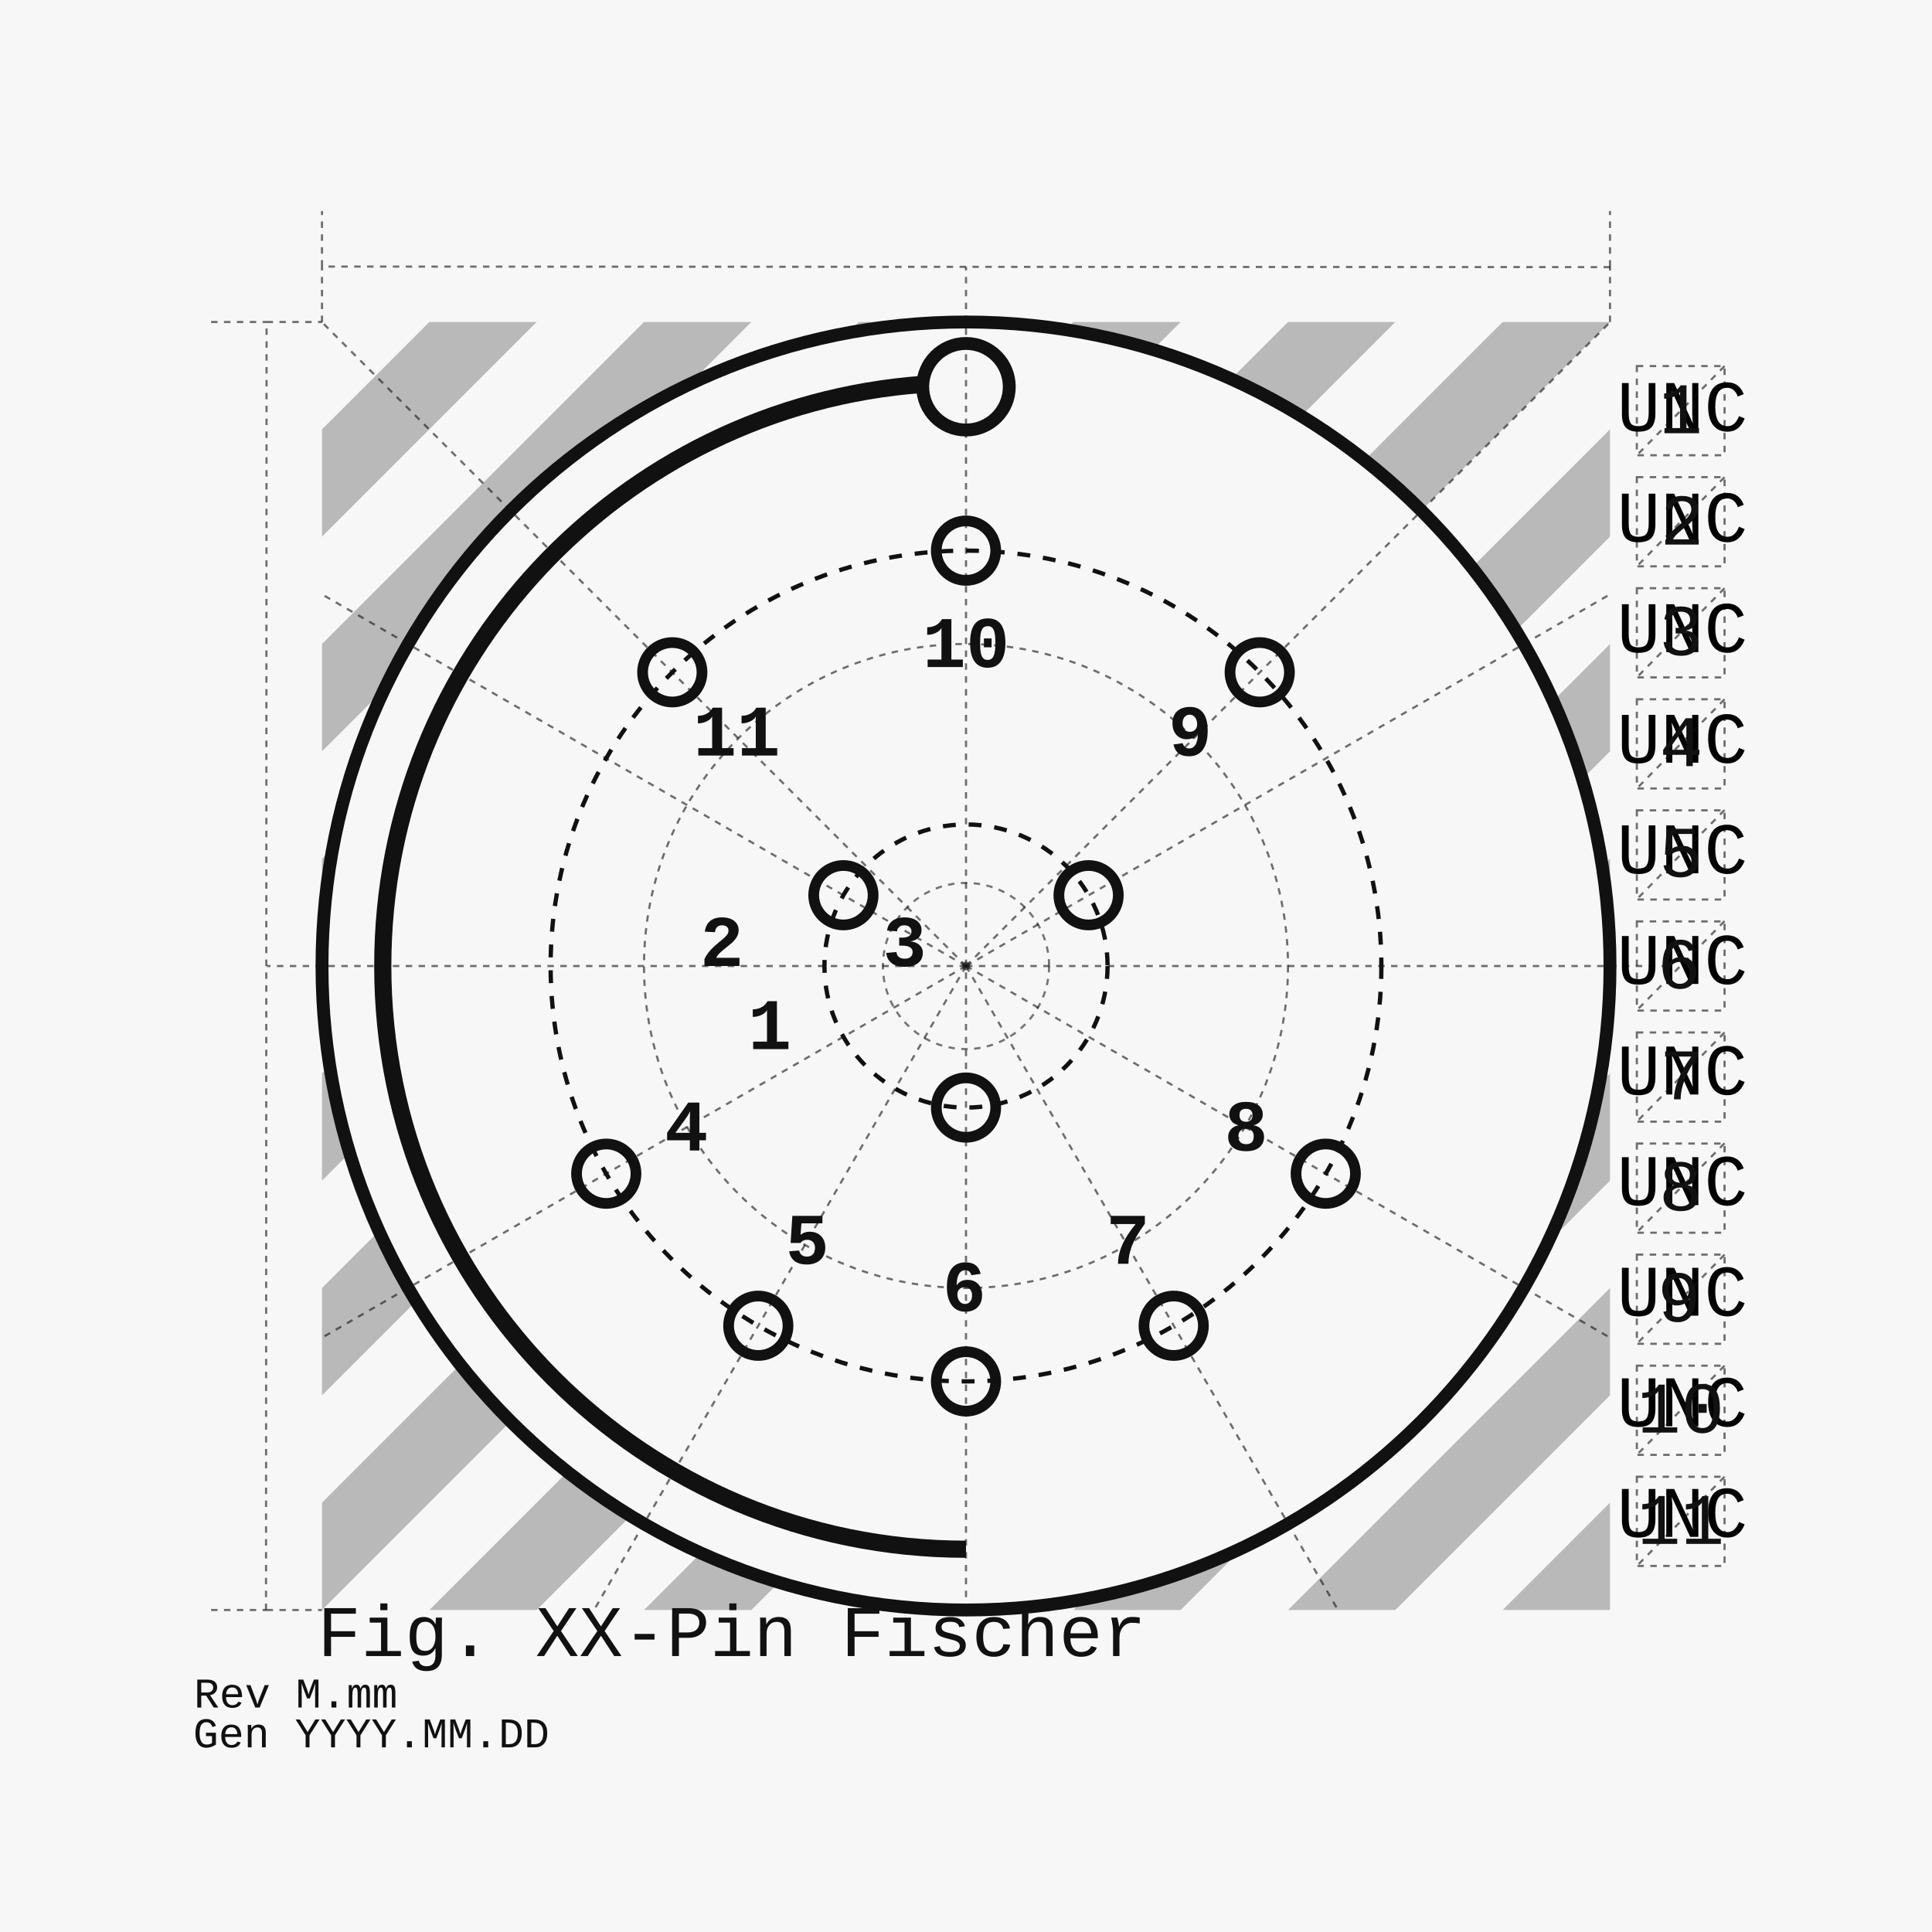
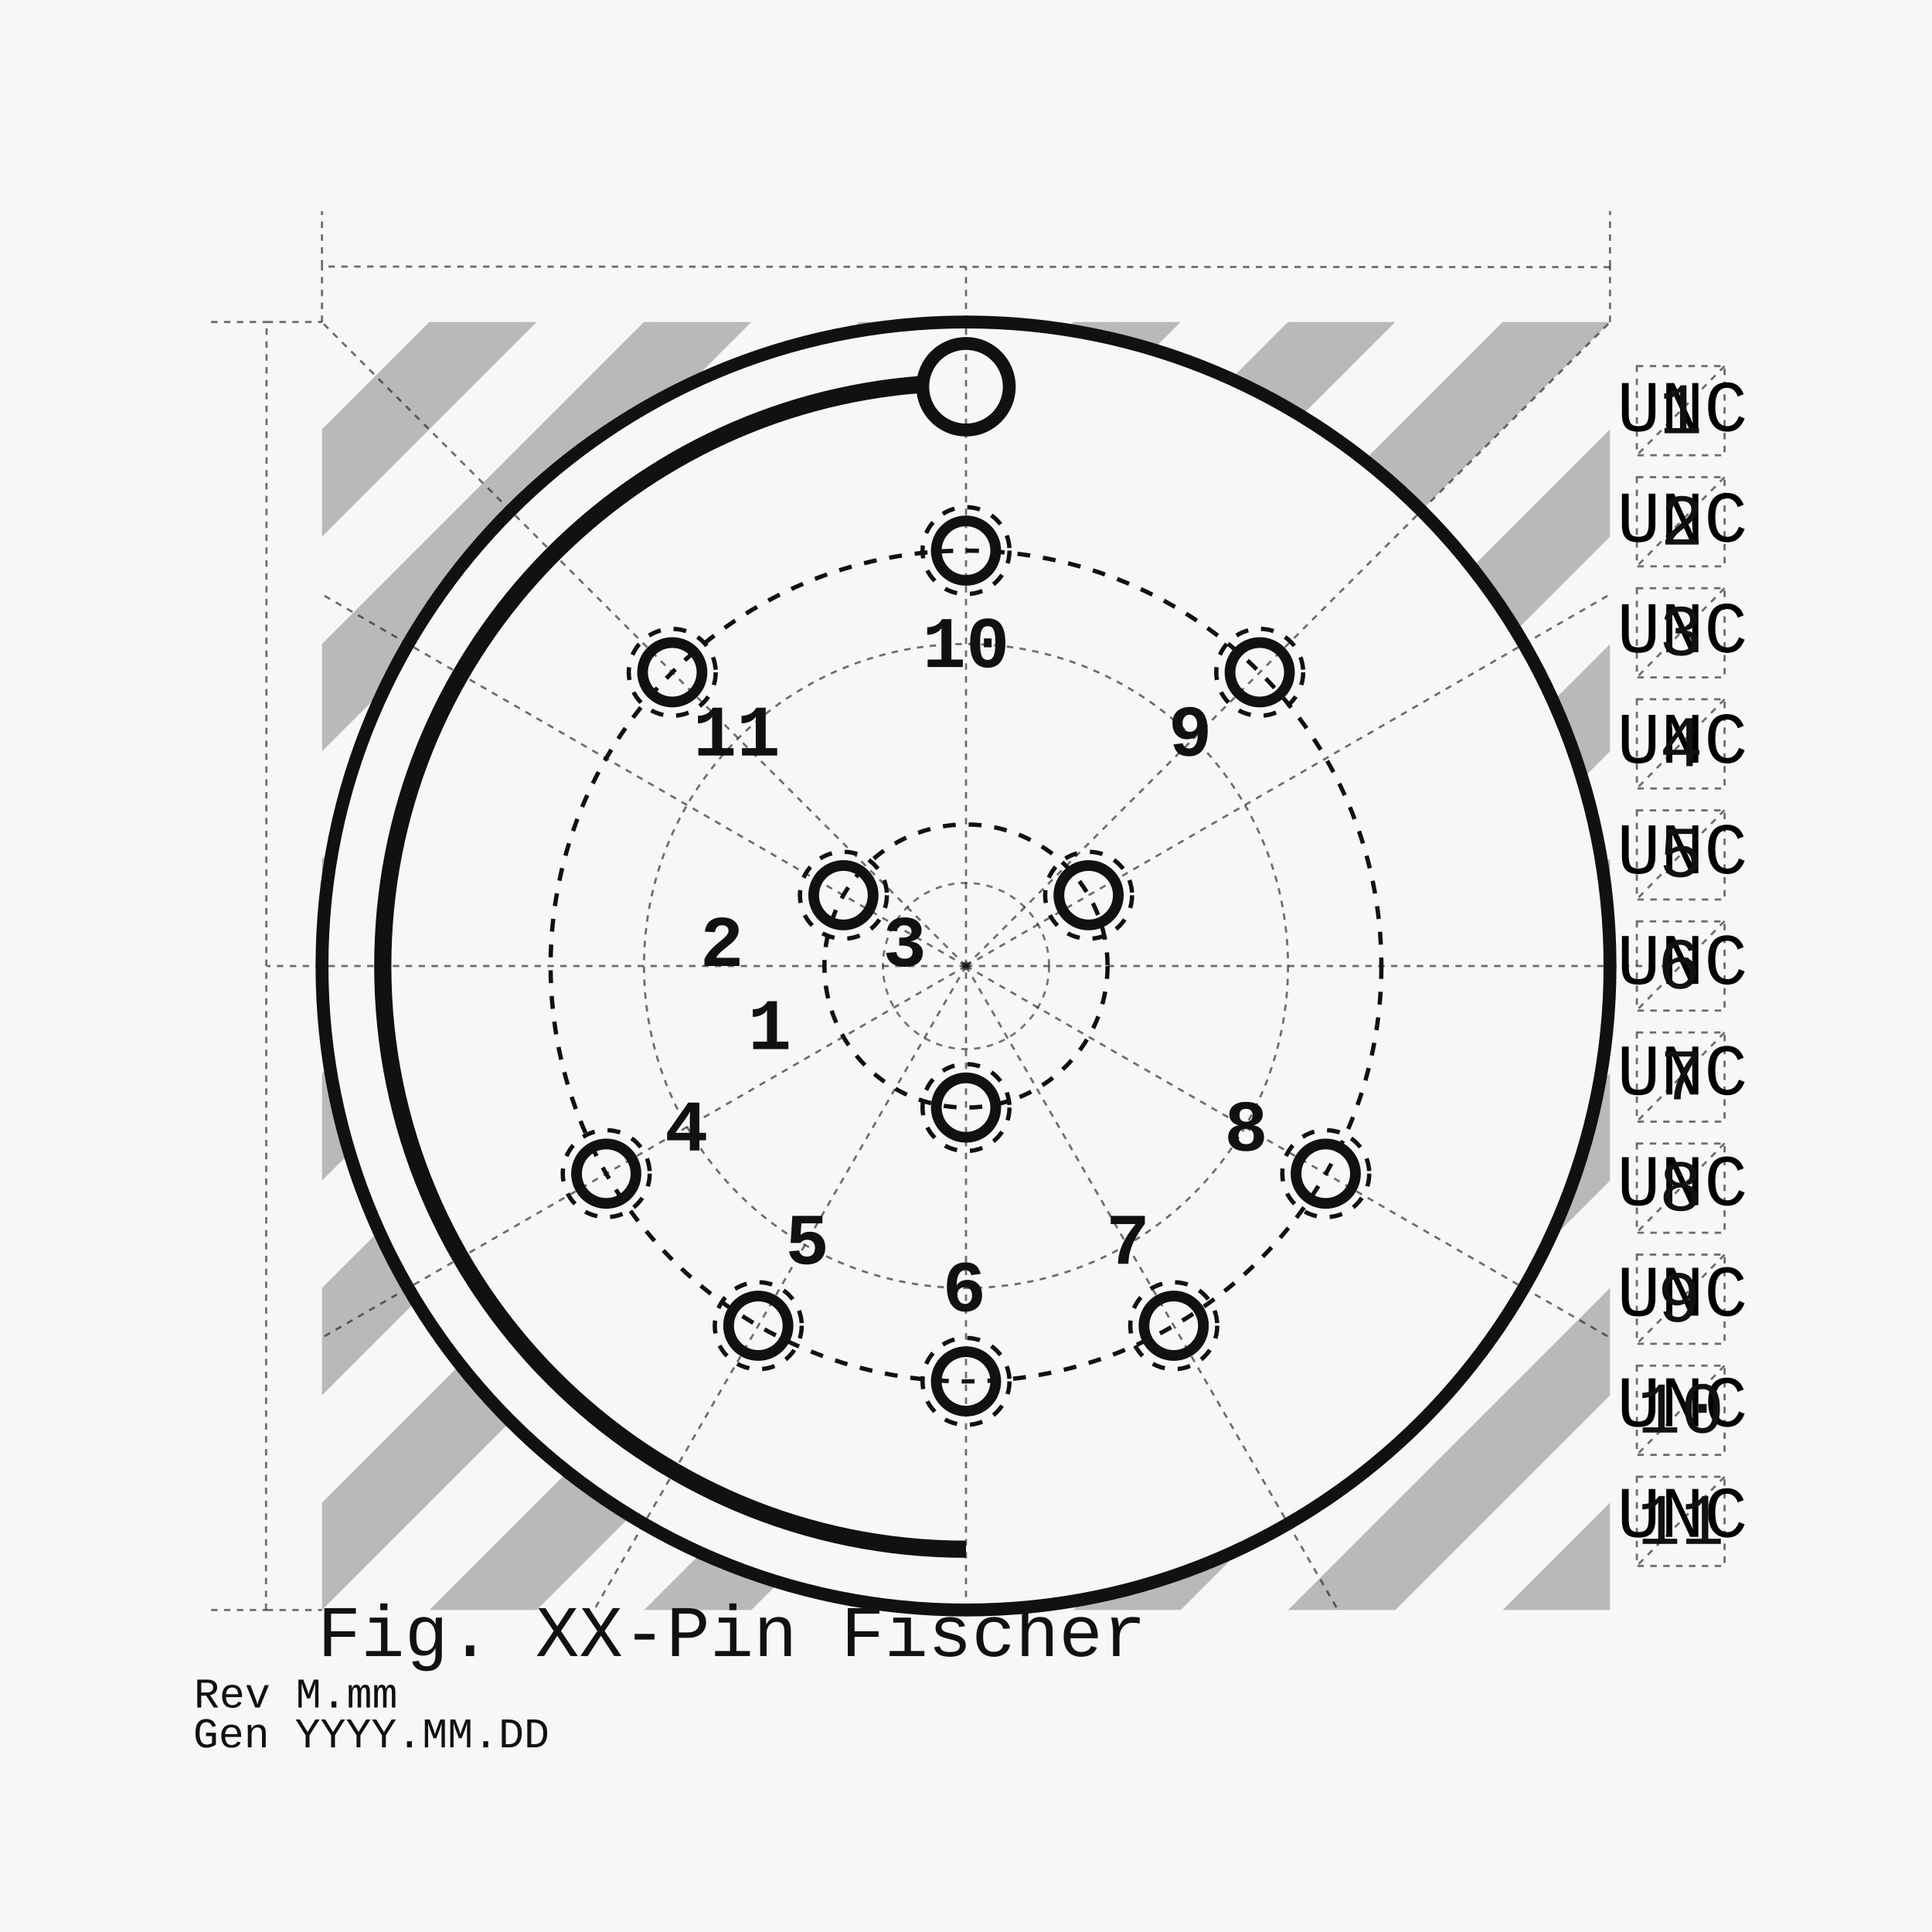
<svg xmlns="http://www.w3.org/2000/svg" xmlns:xlink="http://www.w3.org/1999/xlink" width="450mm" height="450mm" viewBox="0 0 450 450" version="1.1" id="svg5">
  <style id="style16364">
.measure-arrow
{
}
.measure-label
{

}
.measure-line
{
}</style>
  <defs id="defs2">
    <pattern xlink:href="#Strips1_1" id="pattern7657" patternTransform="matrix(17.67767,3.0853353e-7,-3.0853354e-7,17.67767,265.1651,-742.4621)" />
    <pattern patternUnits="userSpaceOnUse" width="2" height="1" patternTransform="translate(0,0) scale(10,10)" id="Strips1_1">
      <rect style="fill:black;stroke:none" x="0" y="-0.5" width="1" height="2" id="rect4273" />
    </pattern>
    <linearGradient id="linearGradient13681">
      <stop style="stop-color:#000000;stop-opacity:1;" offset="0" id="stop13679" />
    </linearGradient>
    <clipPath clipPathUnits="userSpaceOnUse" id="clipPath7685">
      <rect style="opacity:1;fill:#ffffff;fill-opacity:1;stroke:none;stroke-width:2;stroke-linecap:butt;stroke-dasharray:none;stroke-opacity:1" id="rect7687" width="300" height="300" x="2.5722047e-06" y="450" transform="rotate(-45)" />
    </clipPath>
  </defs>
  <g id="background" transform="translate(75,-375)" style="display:inline">
    <rect style="fill:#f7f7f7;fill-opacity:1;stroke:none;stroke-width:4;stroke-linecap:butt;stroke-dasharray:none" id="base_color" width="450" height="450" x="-75" y="377.91" transform="translate(5.4583333e-6,-2.910401)" />
    <rect style="opacity:0.25;fill:url(#pattern7657);fill-opacity:1;stroke:none;stroke-width:3.536;stroke-linecap:butt;stroke-dasharray:none;stroke-opacity:1" id="rect5359" width="530.33" height="530.33" x="265.165" y="53.033" transform="rotate(45)" clip-path="url(#clipPath7685)" />
  </g>
  <g id="figure_base" style="display:inline" transform="translate(75.00001,-377.9104)">
    <circle style="fill:#f7f7f7;fill-opacity:1;stroke:#111111;stroke-width:3;stroke-linecap:round" id="fig_ring" cx="150" cy="602.91" r="150" />
    <circle style="fill:#f7f7f7;fill-opacity:1;stroke:#111111;stroke-width:3;stroke-linecap:round;stroke-dasharray:none;stroke-opacity:1" id="fig_dot" cx="150" cy="467.99" r="10.079" />
    <path id="fig_shield" style="fill:none;fill-opacity:1;stroke:#111111;stroke-width:4;stroke-linecap:butt;stroke-dasharray:none;stroke-opacity:1" d="m 139.942,467.435 c -70.329,5.148 -125.789,63.833 -125.789,135.476 1.7e-4,75.026 60.821,135.847 135.848,135.847" />
    <path id="fig_pin_in_ring" style="fill:none;stroke:#111111;stroke-width:1;stroke-dasharray:3, 3;stroke-dashoffset:0" d="m 182.972,602.914 a 32.972,32.972 0 0 1 -32.972,32.972 32.972,32.972 0 0 1 -32.972,-32.972 32.972,32.972 0 0 1 32.972,-32.972 32.972,32.972 0 0 1 32.972,32.972 z" />
    <path id="fig_pin_out_ring" style="fill:none;stroke:#111111;stroke-width:1;stroke-dasharray:3, 3;stroke-dashoffset:0" d="m 246.751,602.914 a 96.752,96.752 0 0 1 -96.752,96.752 96.752,96.752 0 0 1 -96.752,-96.752 96.752,96.752 0 0 1 96.752,-96.752 96.752,96.752 0 0 1 96.752,96.752 z" />
+     <circle style="display:inline;fill:none;fill-opacity:1;stroke:#111111;stroke-width:1;stroke-linecap:butt;stroke-dasharray:3,3;stroke-dashoffset:0;stroke-opacity:1" id="pin_11_out_c" cx="81.578" cy="534.512" r="10.126" />
+     <circle style="display:inline;fill:none;fill-opacity:1;stroke:#111111;stroke-width:1;stroke-linecap:butt;stroke-dasharray:3,3;stroke-dashoffset:0;stroke-opacity:1" id="pin_10_out_c" cx="150.002" cy="506.163" r="10.126" />
+     <circle style="display:inline;fill:none;fill-opacity:1;stroke:#111111;stroke-width:1;stroke-linecap:butt;stroke-dasharray:3,3;stroke-dashoffset:0;stroke-opacity:1" id="pin_9_out_c" cx="218.414" cy="534.499" r="10.126" />
+     <circle style="display:inline;fill:none;fill-opacity:1;stroke:#111111;stroke-width:1;stroke-linecap:butt;stroke-dasharray:3,3;stroke-dashoffset:0;stroke-opacity:1" id="pin_8_out_c" cx="233.801" cy="651.274" r="10.126" />
+     <circle style="display:inline;fill:none;fill-opacity:1;stroke:#111111;stroke-width:1;stroke-linecap:butt;stroke-dasharray:3,3;stroke-dashoffset:0;stroke-opacity:1" id="pin_7_out_c" cx="198.395" cy="686.694" r="10.126" />
+     <circle style="display:inline;fill:none;fill-opacity:1;stroke:#111111;stroke-width:1;stroke-linecap:butt;stroke-dasharray:3,3;stroke-dashoffset:0;stroke-opacity:1" id="pin_6_out_c" cx="150.002" cy="699.666" r="10.126" />
+     <circle style="display:inline;fill:none;fill-opacity:1;stroke:#111111;stroke-width:1;stroke-linecap:butt;stroke-dasharray:3,3;stroke-dashoffset:0;stroke-opacity:1" id="pin_5_out_c" cx="101.613" cy="686.696" r="10.126" />
+     <circle style="display:inline;fill:none;fill-opacity:1;stroke:#111111;stroke-width:1;stroke-linecap:butt;stroke-dasharray:3,3;stroke-dashoffset:0;stroke-opacity:1" id="pin_4_out_c" cx="66.205" cy="651.277" r="10.126" />
+     <circle style="display:inline;fill:none;fill-opacity:1;stroke:#111111;stroke-width:1;stroke-linecap:butt;stroke-dasharray:3,3;stroke-dashoffset:0;stroke-opacity:1" id="pin_3_out_c" cx="121.445" cy="586.432" r="10.126" />
+     <circle style="display:inline;fill:none;fill-opacity:1;stroke:#111111;stroke-width:1;stroke-linecap:butt;stroke-dasharray:3,3;stroke-dashoffset:0;stroke-opacity:1" id="pin_2_out_c" cx="178.561" cy="586.435" r="10.126" />
+     <circle style="display:inline;fill:none;fill-opacity:1;stroke:#111111;stroke-width:1;stroke-linecap:butt;stroke-dasharray:3,3;stroke-dashoffset:0;stroke-opacity:1" id="pin_1_out_c" cx="150.002" cy="635.887" r="10.126" />
  </g>
  <g id="g4736" style="display:inline">
    <path style="display:inline;fill:none;stroke:#111111;stroke-width:0.5;stroke-linecap:butt;stroke-linejoin:miter;stroke-dasharray:1.5, 1.5;stroke-dashoffset:0;stroke-opacity:0.6" d="M 225.002,225.004 H 387.854" id="deg_0" />
    <path style="display:inline;fill:none;stroke:#111111;stroke-width:0.5;stroke-linecap:butt;stroke-linejoin:miter;stroke-dasharray:1.5, 1.5;stroke-dashoffset:0;stroke-opacity:0.6" d="m 225.002,225.004 150,-86.567" id="deg_15" />
    <path style="display:inline;fill:none;stroke:#111111;stroke-width:0.5;stroke-linecap:butt;stroke-linejoin:miter;stroke-dasharray:1.5, 1.5;stroke-dashoffset:0;stroke-opacity:0.6" d="M 225.002,225.004 375.099,74.961" id="deg_45" />
    <path style="display:inline;fill:none;stroke:#111111;stroke-width:0.5;stroke-linecap:butt;stroke-linejoin:miter;stroke-dasharray:1.5, 1.5;stroke-dashoffset:0;stroke-opacity:0.6" d="M 225.002,225.004 V 62.152" id="deg_90" />
    <path style="display:inline;fill:none;stroke:#111111;stroke-width:0.5;stroke-linecap:butt;stroke-linejoin:miter;stroke-dasharray:1.5, 1.5;stroke-dashoffset:0;stroke-opacity:0.6" d="M 225.002,225.004 74.906,74.961" id="deg_135" />
    <path style="display:inline;fill:none;stroke:#111111;stroke-width:0.5;stroke-linecap:butt;stroke-linejoin:miter;stroke-dasharray:1.5, 1.5;stroke-dashoffset:0;stroke-opacity:0.6" d="M 225.002,225.004 75.002,138.437" id="deg_165" />
    <path style="display:inline;fill:none;stroke:#111111;stroke-width:0.5;stroke-linecap:butt;stroke-linejoin:miter;stroke-dasharray:1.5, 1.5;stroke-dashoffset:0;stroke-opacity:0.6" d="M 225.002,225.004 H 62.151" id="deg_180" />
    <path style="display:inline;fill:none;stroke:#111111;stroke-width:0.5;stroke-linecap:butt;stroke-linejoin:miter;stroke-dasharray:1.5, 1.5;stroke-dashoffset:0;stroke-opacity:0.6" d="m 225.002,225.004 -150,86.567" id="deg_195" />
    <path style="display:inline;fill:none;stroke:#111111;stroke-width:0.5;stroke-linecap:butt;stroke-linejoin:miter;stroke-dasharray:1.5, 1.5;stroke-dashoffset:0;stroke-opacity:0.6" d="M 225.002,225.004 138.382,374.973" id="deg_255" />
    <path style="display:inline;fill:none;stroke:#111111;stroke-width:0.5;stroke-linecap:butt;stroke-linejoin:miter;stroke-dasharray:1.5, 1.5;stroke-dashoffset:0;stroke-opacity:0.6" d="M 225,375 V 225" id="deg_270" />
    <path style="display:inline;fill:none;stroke:#111111;stroke-width:0.5;stroke-linecap:butt;stroke-linejoin:miter;stroke-dasharray:1.5, 1.5;stroke-dashoffset:0;stroke-opacity:0.6" d="m 225.002,225.004 86.62,149.969" id="deg_285" />
    <path style="display:inline;fill:none;stroke:#111111;stroke-width:0.5;stroke-linecap:butt;stroke-linejoin:miter;stroke-dasharray:1.5, 1.5;stroke-dashoffset:0;stroke-opacity:0.6" d="m 225.002,225.004 150,86.567" id="deg_315" />
    <circle style="display:inline;fill:#111111;fill-opacity:0.6;stroke:none;stroke-width:5;stroke-linecap:butt;stroke-dasharray:none;stroke-opacity:1" id="center_point" cx="225" cy="225" r="1" />
    <circle style="display:inline;fill:none;fill-opacity:1;stroke:#1d1d1d;stroke-width:0.5;stroke-linecap:butt;stroke-dasharray:1.5, 1.5;stroke-dashoffset:0;stroke-opacity:0.6" id="inner_text" cx="225" cy="225" r="19.353" />
    <circle style="display:inline;fill:none;fill-opacity:1;stroke:#111111;stroke-width:0.5;stroke-linecap:butt;stroke-dasharray:1.5, 1.5;stroke-dashoffset:0;stroke-opacity:0.6" id="outer_text" cx="225" cy="225" r="75" />
    <g id="horizontal" style="stroke:#111111;stroke-width:0.5;stroke-dasharray:1.5, 1.5;stroke-dashoffset:0;stroke-opacity:0.6" transform="translate(3.6438572e-6,600.0001)">
      <path style="display:inline;fill:none;stroke:#111111;stroke-width:0.5;stroke-linecap:butt;stroke-linejoin:miter;stroke-dasharray:1.5, 1.5;stroke-dashoffset:0;stroke-opacity:0.6" d="M 375,-537.782 75,-537.915" id="sparh" />
      <g id="l_upright" style="stroke:#111111;stroke-width:0.5;stroke-dasharray:1.5, 1.5;stroke-dashoffset:0;stroke-opacity:0.6">
        <path style="fill:none;stroke:#111111;stroke-width:0.5;stroke-linecap:butt;stroke-linejoin:miter;stroke-dasharray:1.5, 1.5;stroke-dashoffset:0;stroke-opacity:0.6" d="m 75,-525 v -12.915" id="lbottom" />
        <path style="fill:none;stroke:#111111;stroke-width:0.5;stroke-linecap:butt;stroke-linejoin:miter;stroke-dasharray:1.5, 1.5;stroke-dashoffset:0;stroke-opacity:0.6" d="m 75,-537.915 v -12.915" id="ltop" />
      </g>
      <g id="r_upright" style="stroke:#111111;stroke-width:0.5;stroke-dasharray:1.5, 1.5;stroke-dashoffset:0;stroke-opacity:0.6" transform="translate(300.0001)">
        <path style="fill:none;stroke:#111111;stroke-width:0.5;stroke-linecap:butt;stroke-linejoin:miter;stroke-dasharray:1.5, 1.5;stroke-dashoffset:0;stroke-opacity:0.6" d="m 75,-525 v -12.915" id="rbottom" />
        <path style="fill:none;stroke:#111111;stroke-width:0.5;stroke-linecap:butt;stroke-linejoin:miter;stroke-dasharray:1.5, 1.5;stroke-dashoffset:0;stroke-opacity:0.6" d="m 75,-537.915 v -12.915" id="rtop" />
      </g>
    </g>
    <g id="vertical" style="stroke:#111111;stroke-width:0.5;stroke-dasharray:1.5, 1.5;stroke-dashoffset:0;stroke-opacity:0.6" transform="translate(-325.8292,600.0001)">
      <path style="display:inline;fill:none;stroke:#111111;stroke-width:0.5;stroke-linecap:butt;stroke-linejoin:miter;stroke-dasharray:1.5, 1.5;stroke-dashoffset:0;stroke-opacity:0.6" d="m 387.788,-225 0.133,-300" id="vspar" />
      <g id="t_upright" style="stroke:#111111;stroke-width:0.5;stroke-dasharray:1.5, 1.5;stroke-dashoffset:0;stroke-opacity:0.6" transform="rotate(90,225,-375)">
        <path style="fill:none;stroke:#111111;stroke-width:0.5;stroke-linecap:butt;stroke-linejoin:miter;stroke-dasharray:1.5, 1.5;stroke-dashoffset:0;stroke-opacity:0.6" d="m 75,-525 v -12.915" id="left" />
        <path style="fill:none;stroke:#111111;stroke-width:0.5;stroke-linecap:butt;stroke-linejoin:miter;stroke-dasharray:1.5, 1.5;stroke-dashoffset:0;stroke-opacity:0.6" d="m 75,-537.915 v -12.915" id="right" />
      </g>
      <g id="b_upright" style="stroke:#111111;stroke-width:0.5;stroke-dasharray:1.5, 1.5;stroke-dashoffset:0;stroke-opacity:0.6" transform="rotate(90,75,-225)">
        <path style="fill:none;stroke:#111111;stroke-width:0.5;stroke-linecap:butt;stroke-linejoin:miter;stroke-dasharray:1.5, 1.5;stroke-dashoffset:0;stroke-opacity:0.6" d="m 75,-525 v -12.915" id="path48" />
        <path style="fill:none;stroke:#111111;stroke-width:0.5;stroke-linecap:butt;stroke-linejoin:miter;stroke-dasharray:1.5, 1.5;stroke-dashoffset:0;stroke-opacity:0.6" d="m 75,-537.915 v -12.915" id="path50" />
      </g>
    </g>
  </g>
  <g id="pin_symbol" transform="translate(75.00001,-377.9104)" style="display:inline">
    <g id="pin_1">
      <circle style="fill:none;fill-opacity:1;stroke:#111111;stroke-width:2.5;stroke-linecap:butt;stroke-dasharray:none;stroke-dashoffset:0;stroke-opacity:1" id="pin_1_symbol" cx="150" cy="635.886" r="6.922" />
      <text xml:space="preserve" style="font-style:normal;font-variant:normal;font-weight:bold;font-stretch:normal;font-size:16.933px;line-height:1.25;font-family:'Courier New';-inkscape-font-specification:'Courier New Bold';text-align:center;text-anchor:middle;fill:#111111;fill-opacity:1;stroke-width:0.265" x="150" y="622.263" id="pin_1_text">
        <tspan id="tspan28165" style="font-style:normal;font-variant:normal;font-weight:bold;font-stretch:normal;font-family:'Courier New';-inkscape-font-specification:'Courier New Bold';text-align:center;text-anchor:middle;fill:#111111;fill-opacity:1;stroke-width:0.265" x="150" y="622.263">1</tspan>
        <tspan style="font-style:normal;font-variant:normal;font-weight:bold;font-stretch:normal;font-family:'Courier New';-inkscape-font-specification:'Courier New Bold';text-align:center;text-anchor:middle;fill:#111111;fill-opacity:1;stroke-width:0.265" x="150" y="643.43" id="tspan28167" />
      </text>
    </g>
    <g id="pin_2">
      <circle style="display:inline;fill:none;fill-opacity:1;stroke:#111111;stroke-width:2.5;stroke-linecap:butt;stroke-dasharray:none;stroke-dashoffset:0;stroke-opacity:1" id="pin_2_symbol" cx="178.553" cy="586.426" r="6.922" />
      <text xml:space="preserve" style="font-style:normal;font-variant:normal;font-weight:bold;font-stretch:normal;font-size:16.933px;line-height:1.25;font-family:'Courier New';-inkscape-font-specification:'Courier New Bold';text-align:end;text-anchor:end;fill:#111111;fill-opacity:1;stroke-width:0.265" x="169.353" y="602.91" id="pin_2_text">
        <tspan id="tspan28171" style="font-style:normal;font-variant:normal;font-weight:bold;font-stretch:normal;font-family:'Courier New';-inkscape-font-specification:'Courier New Bold';text-align:end;text-anchor:end;fill:#111111;fill-opacity:1;stroke-width:0.265" x="169.353" y="602.91">2</tspan>
      </text>
    </g>
    <g id="pin_3">
      <circle style="fill:none;fill-opacity:1;stroke:#111111;stroke-width:2.5;stroke-linecap:butt;stroke-dasharray:none;stroke-dashoffset:0;stroke-opacity:1" id="pin_3_symbol" cx="121.447" cy="586.425" r="6.922" />
      <text xml:space="preserve" style="font-style:normal;font-variant:normal;font-weight:bold;font-stretch:normal;font-size:16.933px;line-height:1.25;font-family:'Courier New';-inkscape-font-specification:'Courier New Bold';fill:#111111;fill-opacity:1;stroke-width:0.265" x="130.647" y="602.91" id="pin_3_text">
        <tspan id="tspan28175" style="font-style:normal;font-variant:normal;font-weight:bold;font-stretch:normal;font-family:'Courier New';-inkscape-font-specification:'Courier New Bold';fill:#111111;fill-opacity:1;stroke-width:0.265" x="130.647" y="602.91">3</tspan>
      </text>
    </g>
    <g id="pin_4">
      <circle style="display:inline;fill:none;fill-opacity:1;stroke:#111111;stroke-width:2.5;stroke-linecap:butt;stroke-dasharray:none;stroke-dashoffset:0;stroke-opacity:1" id="pin_4_symbol" cx="66.209" cy="651.287" r="6.922" />
      <text xml:space="preserve" style="font-style:normal;font-variant:normal;font-weight:bold;font-stretch:normal;font-size:16.933px;line-height:1.25;font-family:'Courier New';-inkscape-font-specification:'Courier New Bold';fill:#111111;fill-opacity:1;stroke-width:0.265" x="79.791" y="645.876" id="pin_4_text">
        <tspan id="tspan28179" style="font-style:normal;font-variant:normal;font-weight:bold;font-stretch:normal;font-family:'Courier New';-inkscape-font-specification:'Courier New Bold';fill:#111111;fill-opacity:1;stroke-width:0.265" x="79.791" y="645.876">4</tspan>
      </text>
    </g>
    <g id="pin_5">
      <circle style="display:inline;fill:none;fill-opacity:1;stroke:#111111;stroke-width:2.5;stroke-linecap:butt;stroke-dasharray:none;stroke-dashoffset:0;stroke-opacity:1" id="pin_5_symbol" cx="101.623" cy="686.703" r="6.922" />
      <text xml:space="preserve" style="font-style:normal;font-variant:normal;font-weight:bold;font-stretch:normal;font-size:16.933px;line-height:1.25;font-family:'Courier New';-inkscape-font-specification:'Courier New Bold';fill:#111111;fill-opacity:1;stroke-width:0.265" x="107.946" y="672.27" id="pin_5_text">
        <tspan id="tspan28183" style="font-style:normal;font-variant:normal;font-weight:bold;font-stretch:normal;font-family:'Courier New';-inkscape-font-specification:'Courier New Bold';fill:#111111;fill-opacity:1;stroke-width:0.265" x="107.946" y="672.27">5</tspan>
      </text>
    </g>
    <g id="pin_6">
      <circle style="display:inline;fill:none;fill-opacity:1;stroke:#111111;stroke-width:2.5;stroke-linecap:butt;stroke-dasharray:none;stroke-dashoffset:0;stroke-opacity:1" id="pin_6_symbol" cx="150" cy="699.666" r="6.922" />
      <text xml:space="preserve" style="font-style:normal;font-variant:normal;font-weight:bold;font-stretch:normal;font-size:16.933px;line-height:1.25;font-family:'Courier New';-inkscape-font-specification:'Courier New Bold';fill:#111111;fill-opacity:1;stroke-width:0.265" x="144.522" y="683.259" id="pin_6_text">
        <tspan id="tspan28187" style="font-style:normal;font-variant:normal;font-weight:bold;font-stretch:normal;font-family:'Courier New';-inkscape-font-specification:'Courier New Bold';fill:#111111;fill-opacity:1;stroke-width:0.265" x="144.522" y="683.259">6</tspan>
      </text>
    </g>
    <g id="pin_7">
      <circle style="display:inline;fill:none;fill-opacity:1;stroke:#111111;stroke-width:2.5;stroke-linecap:butt;stroke-dasharray:none;stroke-dashoffset:0;stroke-opacity:1" id="pin_7_symbol" cx="198.377" cy="686.702" r="6.922" />
      <text xml:space="preserve" style="font-style:normal;font-variant:normal;font-weight:bold;font-stretch:normal;font-size:16.933px;line-height:1.25;font-family:'Courier New';-inkscape-font-specification:'Courier New Bold';fill:#111111;fill-opacity:1;stroke-width:0.265" x="182.629" y="672.27" id="pin_7_text">
        <tspan id="tspan28191" style="font-style:normal;font-variant:normal;font-weight:bold;font-stretch:normal;font-family:'Courier New';-inkscape-font-specification:'Courier New Bold';fill:#111111;fill-opacity:1;stroke-width:0.265" x="182.629" y="672.27">7</tspan>
      </text>
    </g>
    <g id="pin_8">
      <circle style="display:inline;fill:none;fill-opacity:1;stroke:#111111;stroke-width:2.5;stroke-linecap:butt;stroke-dasharray:none;stroke-dashoffset:0;stroke-opacity:1" id="pin_8_symbol" cx="233.791" cy="651.287" r="6.922" />
      <text xml:space="preserve" style="font-style:normal;font-variant:normal;font-weight:bold;font-stretch:normal;font-size:16.933px;line-height:1.25;font-family:'Courier New';-inkscape-font-specification:'Courier New Bold';fill:#111111;fill-opacity:1;stroke-width:0.265" x="210.155" y="645.876" id="pin_8_text">
        <tspan id="tspan28195" style="font-style:normal;font-variant:normal;font-weight:bold;font-stretch:normal;font-family:'Courier New';-inkscape-font-specification:'Courier New Bold';fill:#111111;fill-opacity:1;stroke-width:0.265" x="210.155" y="645.876">8</tspan>
      </text>
    </g>
    <g id="pin_9">
      <circle style="display:inline;fill:none;fill-opacity:1;stroke:#111111;stroke-width:2.5;stroke-linecap:butt;stroke-dasharray:none;stroke-dashoffset:0;stroke-opacity:1" id="pin_9_symbol" cx="218.412" cy="534.499" r="6.922" />
      <text xml:space="preserve" style="font-style:normal;font-variant:normal;font-weight:bold;font-stretch:normal;font-size:16.933px;line-height:1.25;font-family:'Courier New';-inkscape-font-specification:'Courier New Bold';fill:#111111;fill-opacity:1;stroke-width:0.265" x="197.153" y="553.893" id="pin_9_text">
        <tspan id="tspan28199" style="font-style:normal;font-variant:normal;font-weight:bold;font-stretch:normal;font-family:'Courier New';-inkscape-font-specification:'Courier New Bold';fill:#111111;fill-opacity:1;stroke-width:0.265" x="197.153" y="553.893">9</tspan>
      </text>
    </g>
    <g id="pin_10">
      <circle style="fill:none;fill-opacity:1;stroke:#111111;stroke-width:2.5;stroke-linecap:butt;stroke-dasharray:none;stroke-dashoffset:0;stroke-opacity:1" id="pin_10_symbol" cx="150" cy="506.162" r="6.922" />
      <text xml:space="preserve" style="font-style:normal;font-variant:normal;font-weight:bold;font-stretch:normal;font-size:16.933px;line-height:1.25;font-family:'Courier New';-inkscape-font-specification:'Courier New Bold';fill:#111111;fill-opacity:1;stroke-width:0.265" x="139.83" y="533.274" id="pin_10_text">
        <tspan id="tspan28203" style="font-style:normal;font-variant:normal;font-weight:bold;font-stretch:normal;font-family:'Courier New';-inkscape-font-specification:'Courier New Bold';fill:#111111;fill-opacity:1;stroke-width:0.265" x="139.83" y="533.274">10</tspan>
      </text>
    </g>
    <g id="pin_11">
      <circle style="fill:none;fill-opacity:1;stroke:#111111;stroke-width:2.5;stroke-linecap:butt;stroke-dasharray:none;stroke-dashoffset:0;stroke-opacity:1" id="pin_11_symbol" cx="81.588" cy="534.498" r="6.922" />
      <text xml:space="preserve" style="font-style:normal;font-variant:normal;font-weight:bold;font-stretch:normal;font-size:16.933px;line-height:1.25;font-family:'Courier New';-inkscape-font-specification:'Courier New Bold';fill:#111111;fill-opacity:1;stroke-width:0.265" x="86.42" y="553.893" id="pin_11_text">
        <tspan id="tspan28207" style="font-style:normal;font-variant:normal;font-weight:bold;font-stretch:normal;font-family:'Courier New';-inkscape-font-specification:'Courier New Bold';fill:#111111;fill-opacity:1;stroke-width:0.265" x="86.42" y="553.893">11</tspan>
      </text>
    </g>
  </g>
  <g id="g4375">
    <text xml:space="preserve" style="font-style:normal;font-variant:normal;font-weight:normal;font-stretch:normal;font-size:9.878px;line-height:1.25;font-family:'Courier New';-inkscape-font-specification:'Courier New';display:inline;fill:#111111;fill-opacity:1;stroke-width:0.265" x="157.605" y="406.996" id="gen_timestamp">
      <tspan id="gen_timestamp_tspan" style="font-style:normal;font-variant:normal;font-weight:normal;font-stretch:normal;font-size:9.878px;font-family:'Courier New';-inkscape-font-specification:'Courier New';text-align:end;text-anchor:end;fill:#111111;fill-opacity:1;stroke-width:0.265" x="157.605" y="406.996">Gen YYYY.MM.DD</tspan>
    </text>
    <text xml:space="preserve" style="font-style:normal;font-variant:normal;font-weight:normal;font-stretch:normal;font-size:9.878px;line-height:1.25;font-family:'Courier New';-inkscape-font-specification:'Courier New';display:inline;fill:#111111;fill-opacity:1;stroke-width:0.265" x="122.232" y="397.715" id="rev_num">
      <tspan id="rev_num_tspan" style="font-style:normal;font-variant:normal;font-weight:normal;font-stretch:normal;font-size:9.878px;font-family:'Courier New';-inkscape-font-specification:'Courier New';text-align:end;text-anchor:end;fill:#111111;fill-opacity:1;stroke-width:0.265" x="122.232" y="397.715">Rev M.mm</tspan>
    </text>
    <text xml:space="preserve" style="font-size:16.933px;line-height:1.25;font-family:Cambria;-inkscape-font-specification:Cambria;text-align:end;text-anchor:end;display:inline;fill:#111111;fill-opacity:1;stroke-width:0.265" x="-116.884" y="385.724" id="fig_name">
      <tspan id="fig_name_tspan" style="font-style:normal;font-variant:normal;font-weight:normal;font-stretch:normal;font-family:'Courier New';-inkscape-font-specification:'Courier New';text-align:start;text-anchor:start;fill:#111111;fill-opacity:1;stroke-width:0.265" x="73.921" y="385.724">Fig. XX-Pin Fischer</tspan>
    </text>
  </g>
  <g id="g5075" transform="translate(-17.03488)">
    <g id="g1924" transform="translate(487.7502,-377.9104)">
      <rect style="fill:#98ebff;fill-opacity:0;stroke:#111111;stroke-width:0.5;stroke-dasharray:1.5, 1.5;stroke-dashoffset:0;stroke-opacity:0.6" id="rect18486" width="20.433" height="20.773" x="-89.463" y="463.175" />
      <text xml:space="preserve" style="font-size:16.933px;line-height:1.25;font-family:Cambria;-inkscape-font-specification:Cambria;text-align:end;text-anchor:end;stroke-width:0.265" x="-32.808" y="478.286" id="text18502">
        <tspan id="pin_1_label_text" style="font-style:normal;font-variant:normal;font-weight:normal;font-stretch:normal;font-family:'Courier New';-inkscape-font-specification:'Courier New';text-align:end;text-anchor:end;stroke-width:0.265" x="-32.808" y="478.286">UNC</tspan>
      </text>
      <text xml:space="preserve" style="font-size:16.933px;line-height:1.25;font-family:Cambria;-inkscape-font-specification:Cambria;fill:#111111;fill-opacity:1;stroke-width:0.265" x="-84.324" y="478.82" id="text18546">
        <tspan id="tspan18544" style="font-style:normal;font-variant:normal;font-weight:normal;font-stretch:normal;font-family:'Courier New';-inkscape-font-specification:'Courier New';fill:#111111;fill-opacity:1;stroke-width:0.265" x="-84.324" y="478.82">1</tspan>
      </text>
      <path style="display:inline;fill:none;stroke:#111111;stroke-width:0.5;stroke-linecap:butt;stroke-linejoin:miter;stroke-dasharray:1.5, 1.5;stroke-dashoffset:0;stroke-opacity:0.6" d="m -69.031,463.175 -20.433,20.773" id="path18604" />
    </g>
    <g id="g1932" transform="translate(487.7502,-377.9104)">
      <rect style="display:inline;fill:#98ebff;fill-opacity:0;stroke:#111111;stroke-width:0.5;stroke-dasharray:1.5, 1.5;stroke-dashoffset:0;stroke-opacity:0.6" id="rect18490" width="20.433" height="20.773" x="-89.463" y="489.045" />
      <text xml:space="preserve" style="font-size:16.933px;line-height:1.25;font-family:Cambria;-inkscape-font-specification:Cambria;text-align:end;text-anchor:end;display:inline;stroke-width:0.265" x="-32.808" y="504.045" id="text18506">
        <tspan id="pin_2_label_text" style="font-style:normal;font-variant:normal;font-weight:normal;font-stretch:normal;font-family:'Courier New';-inkscape-font-specification:'Courier New';text-align:end;text-anchor:end;stroke-width:0.265" x="-32.808" y="504.045">UNC</tspan>
      </text>
      <text xml:space="preserve" style="font-style:normal;font-variant:normal;font-weight:normal;font-stretch:normal;font-size:16.933px;line-height:1.25;font-family:'Courier New';-inkscape-font-specification:'Courier New';fill:#111111;fill-opacity:1;stroke-width:0.265" x="-84.018" y="504.744" id="text18550">
        <tspan id="tspan18548" style="font-style:normal;font-variant:normal;font-weight:normal;font-stretch:normal;font-family:'Courier New';-inkscape-font-specification:'Courier New';fill:#111111;fill-opacity:1;stroke-width:0.265" x="-84.018" y="504.744">2</tspan>
      </text>
      <path style="fill:none;stroke:#111111;stroke-width:0.5;stroke-linecap:butt;stroke-linejoin:miter;stroke-dasharray:1.5, 1.5;stroke-dashoffset:0;stroke-opacity:0.6" d="m -69.031,489.044 -20.433,20.773" id="path18606" />
    </g>
    <g id="g1940" transform="translate(487.7502,-377.9104)">
      <rect style="fill:#98ebff;fill-opacity:0;stroke:#111111;stroke-width:0.5;stroke-dasharray:1.5, 1.5;stroke-dashoffset:0;stroke-opacity:0.6" id="rect18496" width="20.433" height="20.773" x="-89.463" y="514.914" />
      <text xml:space="preserve" style="font-size:16.933px;line-height:1.25;font-family:Cambria;-inkscape-font-specification:Cambria;text-align:end;text-anchor:end;display:inline;stroke-width:0.265" x="-32.808" y="529.804" id="text18510">
        <tspan id="pin_3_label_text" style="font-style:normal;font-variant:normal;font-weight:normal;font-stretch:normal;font-family:'Courier New';-inkscape-font-specification:'Courier New';text-align:end;text-anchor:end;stroke-width:0.265" x="-32.808" y="529.804">UNC</tspan>
      </text>
      <text xml:space="preserve" style="font-style:normal;font-variant:normal;font-weight:normal;font-stretch:normal;font-size:16.933px;line-height:1.25;font-family:'Courier New';-inkscape-font-specification:'Courier New';fill:#111111;fill-opacity:1;stroke-width:0.265" x="-84.291" y="530.489" id="text18554">
        <tspan id="tspan18552" style="font-style:normal;font-variant:normal;font-weight:normal;font-stretch:normal;font-family:'Courier New';-inkscape-font-specification:'Courier New';fill:#111111;fill-opacity:1;stroke-width:0.265" x="-84.291" y="530.489">3</tspan>
      </text>
      <path style="fill:none;stroke:#111111;stroke-width:0.5;stroke-linecap:butt;stroke-linejoin:miter;stroke-dasharray:1.5, 1.5;stroke-dashoffset:0;stroke-opacity:0.6" d="m -69.031,514.914 -20.433,20.773" id="path18608" />
    </g>
    <g id="g1948" transform="translate(487.7502,-377.9104)">
      <rect style="fill:none;fill-opacity:1;stroke:#111111;stroke-width:0.5;stroke-dasharray:1.5, 1.5;stroke-dashoffset:0;stroke-opacity:0.6" id="rect18470" width="20.433" height="20.773" x="-89.463" y="540.784" />
      <text xml:space="preserve" style="font-size:16.933px;line-height:1.25;font-family:Cambria;-inkscape-font-specification:Cambria;text-align:end;text-anchor:end;stroke-width:0.265" x="-32.808" y="555.562" id="text18514">
        <tspan id="pin_4_label_text" style="font-style:normal;font-variant:normal;font-weight:normal;font-stretch:normal;font-family:'Courier New';-inkscape-font-specification:'Courier New';text-align:end;text-anchor:end;stroke-width:0.265" x="-32.808" y="555.562">UNC</tspan>
      </text>
      <text xml:space="preserve" style="font-style:normal;font-variant:normal;font-weight:normal;font-stretch:normal;font-size:16.933px;line-height:1.25;font-family:'Courier New';-inkscape-font-specification:'Courier New';fill:#111111;fill-opacity:1;stroke-width:0.265" x="-84.195" y="556.359" id="text18558">
        <tspan id="tspan18556" style="font-style:normal;font-variant:normal;font-weight:normal;font-stretch:normal;font-family:'Courier New';-inkscape-font-specification:'Courier New';fill:#111111;fill-opacity:1;stroke-width:0.265" x="-84.195" y="556.359">4</tspan>
      </text>
      <path style="fill:none;stroke:#111111;stroke-width:0.5;stroke-linecap:butt;stroke-linejoin:miter;stroke-dasharray:1.5, 1.5;stroke-dashoffset:0;stroke-opacity:0.6" d="m -69.031,540.784 -20.433,20.773" id="path18610" />
    </g>
    <g id="g1956" transform="translate(487.7502,-377.9104)">
      <rect style="fill:none;fill-opacity:1;stroke:#111111;stroke-width:0.5;stroke-dasharray:1.5, 1.5;stroke-dashoffset:0;stroke-opacity:0.6" id="rect18472" width="20.433" height="20.773" x="-89.463" y="566.654" />
      <text xml:space="preserve" style="font-size:16.933px;line-height:1.25;font-family:Cambria;-inkscape-font-specification:Cambria;text-align:end;text-anchor:end;stroke-width:0.265" x="-32.808" y="581.321" id="text18518">
        <tspan id="pin_5_label_text" style="font-style:normal;font-variant:normal;font-weight:normal;font-stretch:normal;font-family:'Courier New';-inkscape-font-specification:'Courier New';text-align:end;text-anchor:end;stroke-width:0.265" x="-32.808" y="581.321">UNC</tspan>
      </text>
      <text xml:space="preserve" style="font-style:normal;font-variant:normal;font-weight:normal;font-stretch:normal;font-size:16.933px;line-height:1.25;font-family:'Courier New';-inkscape-font-specification:'Courier New';fill:#111111;fill-opacity:1;stroke-width:0.265" x="-84.295" y="582.105" id="text18562">
        <tspan id="tspan18560" style="font-style:normal;font-variant:normal;font-weight:normal;font-stretch:normal;font-family:'Courier New';-inkscape-font-specification:'Courier New';fill:#111111;fill-opacity:1;stroke-width:0.265" x="-84.295" y="582.105">5</tspan>
      </text>
      <path style="fill:none;stroke:#111111;stroke-width:0.5;stroke-linecap:butt;stroke-linejoin:miter;stroke-dasharray:1.5, 1.5;stroke-dashoffset:0;stroke-opacity:0.6" d="m -69.031,566.579 -20.433,20.773" id="path18612" />
    </g>
    <g id="g1964" transform="translate(487.7502,-377.9104)">
      <rect style="fill:none;fill-opacity:1;stroke:#111111;stroke-width:0.5;stroke-dasharray:1.5, 1.5;stroke-dashoffset:0;stroke-opacity:0.6" id="rect18474" width="20.433" height="20.773" x="-89.463" y="592.524" />
      <text xml:space="preserve" style="font-size:16.933px;line-height:1.25;font-family:Cambria;-inkscape-font-specification:Cambria;text-align:end;text-anchor:end;stroke-width:0.265" x="-32.808" y="607.08" id="text18522">
        <tspan id="pin_6_label_text" style="font-style:normal;font-variant:normal;font-weight:normal;font-stretch:normal;font-family:'Courier New';-inkscape-font-specification:'Courier New';text-align:end;text-anchor:end;stroke-width:0.265" x="-32.808" y="607.08">UNC</tspan>
      </text>
      <text xml:space="preserve" style="font-style:normal;font-variant:normal;font-weight:normal;font-stretch:normal;font-size:16.933px;line-height:1.25;font-family:'Courier New';-inkscape-font-specification:'Courier New';fill:#111111;fill-opacity:1;stroke-width:0.265" x="-84.721" y="608.099" id="text18566">
        <tspan id="tspan18564" style="font-style:normal;font-variant:normal;font-weight:normal;font-stretch:normal;font-family:'Courier New';-inkscape-font-specification:'Courier New';fill:#111111;fill-opacity:1;stroke-width:0.265" x="-84.721" y="608.099">6</tspan>
      </text>
      <path style="fill:none;stroke:#111111;stroke-width:0.5;stroke-linecap:butt;stroke-linejoin:miter;stroke-dasharray:1.5, 1.5;stroke-dashoffset:0;stroke-opacity:0.6" d="m -69.031,592.449 -20.433,20.773" id="path18614" />
    </g>
    <g id="g2151" transform="translate(487.7502,-377.9104)">
      <rect style="fill:none;fill-opacity:1;stroke:#111111;stroke-width:0.5;stroke-dasharray:1.5, 1.5;stroke-dashoffset:0;stroke-opacity:0.6" id="rect18476" width="20.433" height="20.773" x="-89.463" y="618.393" />
      <text xml:space="preserve" style="font-size:16.933px;line-height:1.25;font-family:Cambria;-inkscape-font-specification:Cambria;text-align:end;text-anchor:end;stroke-width:0.265" x="-32.808" y="632.839" id="text18526">
        <tspan id="pin_7_label_text" style="font-style:normal;font-variant:normal;font-weight:normal;font-stretch:normal;font-family:'Courier New';-inkscape-font-specification:'Courier New';text-align:end;text-anchor:end;stroke-width:0.265" x="-32.808" y="632.839">UNC</tspan>
      </text>
      <text xml:space="preserve" style="font-style:normal;font-variant:normal;font-weight:normal;font-stretch:normal;font-size:16.933px;line-height:1.25;font-family:'Courier New';-inkscape-font-specification:'Courier New';fill:#111111;fill-opacity:1;stroke-width:0.265" x="-84.179" y="633.96" id="text18570">
        <tspan id="tspan18568" style="font-style:normal;font-variant:normal;font-weight:normal;font-stretch:normal;font-family:'Courier New';-inkscape-font-specification:'Courier New';fill:#111111;fill-opacity:1;stroke-width:0.265" x="-84.179" y="633.96">7</tspan>
      </text>
      <path style="fill:none;stroke:#111111;stroke-width:0.5;stroke-linecap:butt;stroke-linejoin:miter;stroke-dasharray:1.5, 1.5;stroke-dashoffset:0;stroke-opacity:0.6" d="m -69.031,618.393 -20.433,20.773" id="path18616" />
    </g>
    <g id="g2339" transform="translate(487.7502,-377.9104)">
      <rect style="fill:none;fill-opacity:1;stroke:#111111;stroke-width:0.5;stroke-dasharray:1.5, 1.5;stroke-dashoffset:0;stroke-opacity:0.6" id="rect18478" width="20.433" height="20.773" x="-89.463" y="644.263" />
      <text xml:space="preserve" style="font-size:16.933px;line-height:1.25;font-family:Cambria;-inkscape-font-specification:Cambria;text-align:end;text-anchor:end;stroke-width:0.265" x="-32.808" y="658.598" id="text18530">
        <tspan id="pin_8_label_text" style="font-style:normal;font-variant:normal;font-weight:normal;font-stretch:normal;font-family:'Courier New';-inkscape-font-specification:'Courier New';text-align:end;text-anchor:end;stroke-width:0.265" x="-32.808" y="658.598">UNC</tspan>
      </text>
      <text xml:space="preserve" style="font-style:normal;font-variant:normal;font-weight:normal;font-stretch:normal;font-size:16.933px;line-height:1.25;font-family:'Courier New';-inkscape-font-specification:'Courier New';fill:#111111;fill-opacity:1;stroke-width:0.265" x="-84.332" y="659.838" id="text18574">
        <tspan id="tspan18572" style="font-style:normal;font-variant:normal;font-weight:normal;font-stretch:normal;font-family:'Courier New';-inkscape-font-specification:'Courier New';fill:#111111;fill-opacity:1;stroke-width:0.265" x="-84.332" y="659.838">8</tspan>
      </text>
      <path style="display:inline;fill:none;stroke:#111111;stroke-width:0.5;stroke-linecap:butt;stroke-linejoin:miter;stroke-dasharray:1.5, 1.5;stroke-dashoffset:0;stroke-opacity:0.6" d="m -69.031,644.188 -20.433,20.773" id="path18618" />
    </g>
    <g id="g2528" transform="translate(487.7502,-377.9104)">
      <rect style="fill:none;fill-opacity:1;stroke:#111111;stroke-width:0.5;stroke-dasharray:1.5, 1.5;stroke-dashoffset:0;stroke-opacity:0.6" id="rect18480" width="20.433" height="20.773" x="-89.463" y="670.133" />
      <text xml:space="preserve" style="font-size:16.933px;line-height:1.25;font-family:Cambria;-inkscape-font-specification:Cambria;text-align:end;text-anchor:end;stroke-width:0.265" x="-32.808" y="684.357" id="text18534">
        <tspan id="pin_9_label_text" style="font-style:normal;font-variant:normal;font-weight:normal;font-stretch:normal;font-family:'Courier New';-inkscape-font-specification:'Courier New';text-align:end;text-anchor:end;stroke-width:0.265" x="-32.808" y="684.357">UNC</tspan>
      </text>
      <text xml:space="preserve" style="font-style:normal;font-variant:normal;font-weight:normal;font-stretch:normal;font-size:16.933px;line-height:1.25;font-family:'Courier New';-inkscape-font-specification:'Courier New';fill:#111111;fill-opacity:1;stroke-width:0.265" x="-84.712" y="685.708" id="text18578">
        <tspan id="tspan18576" style="font-style:normal;font-variant:normal;font-weight:normal;font-stretch:normal;font-family:'Courier New';-inkscape-font-specification:'Courier New';fill:#111111;fill-opacity:1;stroke-width:0.265" x="-84.712" y="685.708">9</tspan>
      </text>
      <path style="display:inline;fill:none;stroke:#111111;stroke-width:0.5;stroke-linecap:butt;stroke-linejoin:miter;stroke-dasharray:1.5, 1.5;stroke-dashoffset:0;stroke-opacity:0.6" d="m -69.031,670.133 -20.433,20.773" id="path18620" />
    </g>
    <g id="g2536" transform="translate(487.7502,-377.9104)">
      <rect style="fill:none;fill-opacity:1;stroke:#111111;stroke-width:0.5;stroke-dasharray:1.5, 1.5;stroke-dashoffset:0;stroke-opacity:0.6" id="rect18482" width="20.433" height="20.773" x="-89.463" y="696.003" />
      <text xml:space="preserve" style="font-size:16.933px;line-height:1.25;font-family:Cambria;-inkscape-font-specification:Cambria;text-align:end;text-anchor:end;stroke-width:0.265" x="-32.808" y="710.116" id="text18538">
        <tspan id="pin_10_label_text" style="font-style:normal;font-variant:normal;font-weight:normal;font-stretch:normal;font-family:'Courier New';-inkscape-font-specification:'Courier New';text-align:end;text-anchor:end;stroke-width:0.265" x="-32.808" y="710.116">UNC</tspan>
      </text>
      <text xml:space="preserve" style="font-style:normal;font-variant:normal;font-weight:normal;font-stretch:normal;font-size:16.933px;line-height:1.25;font-family:'Courier New';-inkscape-font-specification:'Courier New';fill:#111111;fill-opacity:1;stroke-width:0.265" x="-89.404" y="711.578" id="text18582">
        <tspan id="tspan18580" style="font-style:normal;font-variant:normal;font-weight:normal;font-stretch:normal;font-family:'Courier New';-inkscape-font-specification:'Courier New';fill:#111111;fill-opacity:1;stroke-width:0.265" x="-89.404" y="711.578">10</tspan>
      </text>
      <path style="display:inline;fill:none;stroke:#111111;stroke-width:0.5;stroke-linecap:butt;stroke-linejoin:miter;stroke-dasharray:1.5, 1.5;stroke-dashoffset:0;stroke-opacity:0.6" d="m -69.031,696.003 -20.433,20.773" id="path18622" />
    </g>
    <g id="g2544" transform="translate(487.7502,-377.9104)">
      <rect style="fill:none;fill-opacity:1;stroke:#111111;stroke-width:0.5;stroke-dasharray:1.5, 1.5;stroke-dashoffset:0;stroke-opacity:0.6" id="rect18484" width="20.433" height="20.773" x="-89.463" y="721.873" />
      <text xml:space="preserve" style="font-size:16.933px;line-height:1.25;font-family:Cambria;-inkscape-font-specification:Cambria;text-align:end;text-anchor:end;stroke-width:0.265" x="-32.808" y="735.875" id="text18542">
        <tspan id="pin_11_label_text" style="font-style:normal;font-variant:normal;font-weight:normal;font-stretch:normal;font-family:'Courier New';-inkscape-font-specification:'Courier New';text-align:end;text-anchor:end;stroke-width:0.265" x="-32.808" y="735.875">UNC</tspan>
      </text>
      <text xml:space="preserve" style="font-style:normal;font-variant:normal;font-weight:normal;font-stretch:normal;font-size:16.933px;line-height:1.25;font-family:'Courier New';-inkscape-font-specification:'Courier New';fill:#111111;fill-opacity:1;stroke-width:0.265" x="-89.404" y="737.518" id="text18586">
        <tspan id="tspan18584" style="font-style:normal;font-variant:normal;font-weight:normal;font-stretch:normal;font-family:'Courier New';-inkscape-font-specification:'Courier New';fill:#111111;fill-opacity:1;stroke-width:0.265" x="-89.404" y="737.518">11</tspan>
      </text>
      <path style="display:inline;fill:none;stroke:#111111;stroke-width:0.5;stroke-linecap:butt;stroke-linejoin:miter;stroke-dasharray:1.5, 1.5;stroke-dashoffset:0;stroke-opacity:0.6" d="m -69.031,721.872 -20.433,20.773" id="path18624" />
    </g>
  </g>
</svg>
